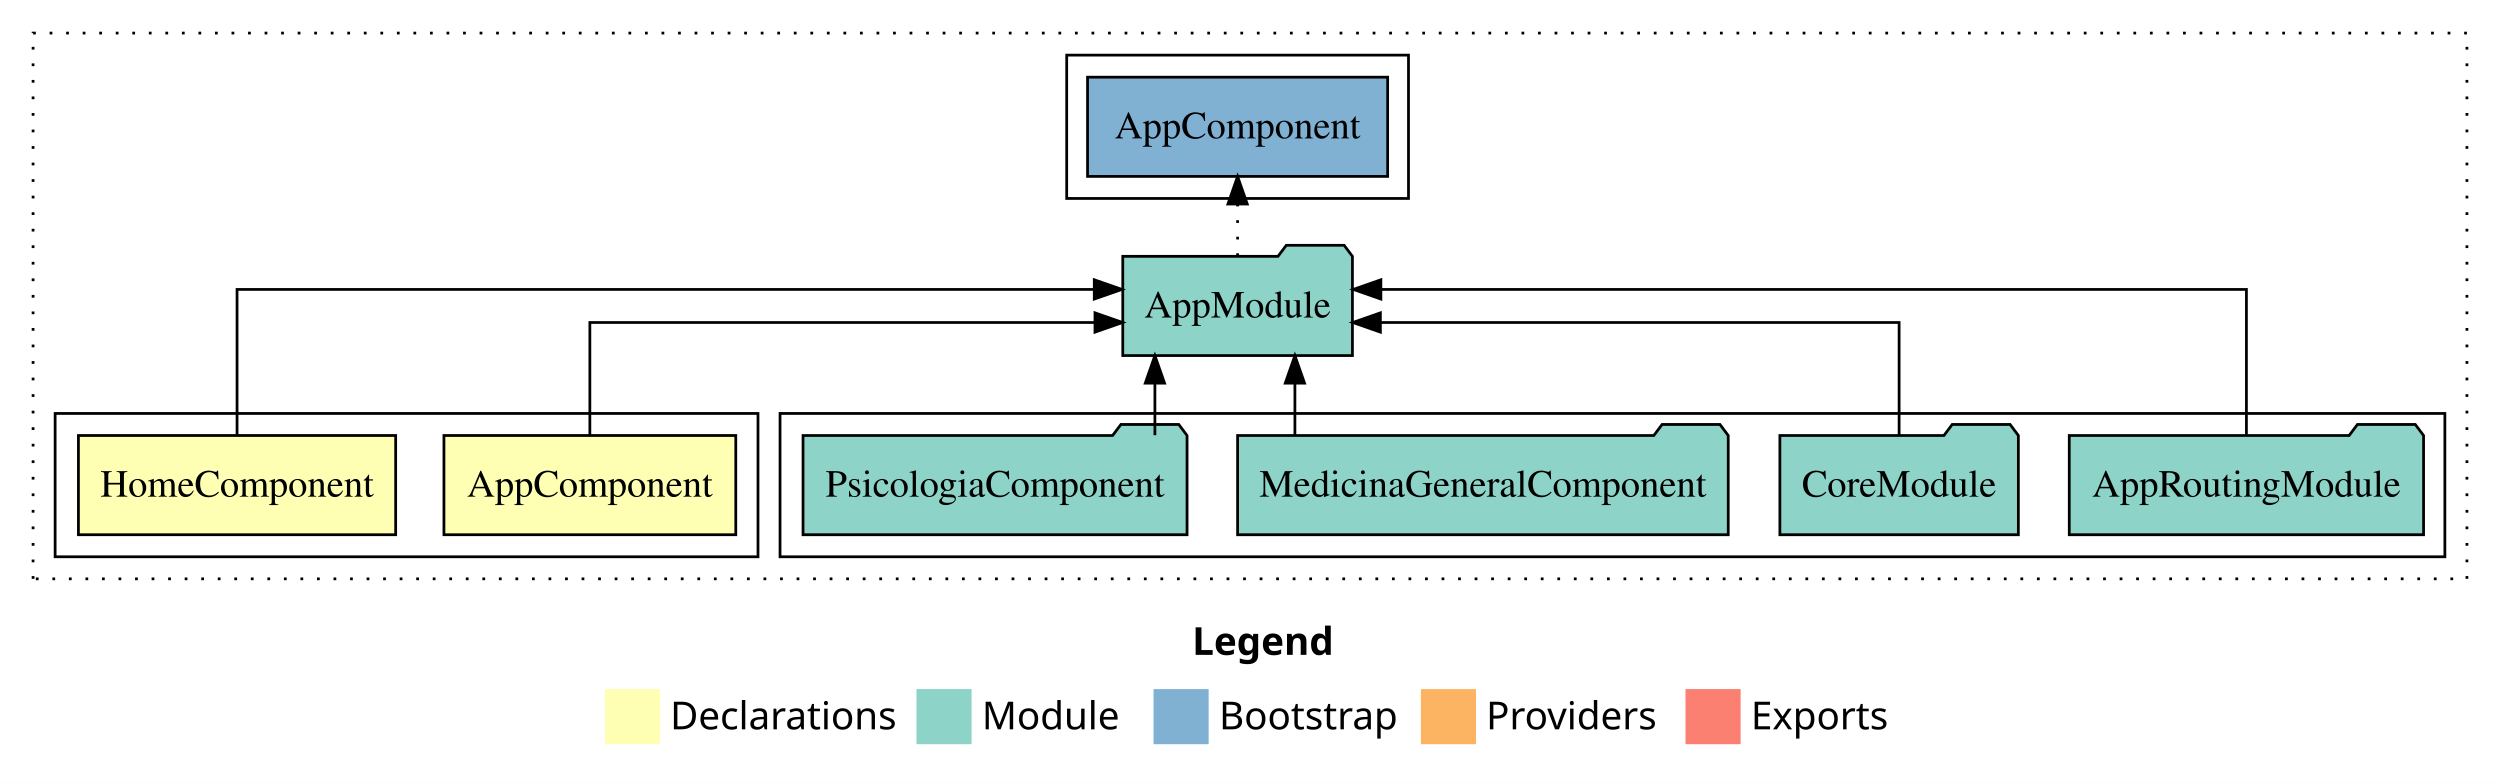
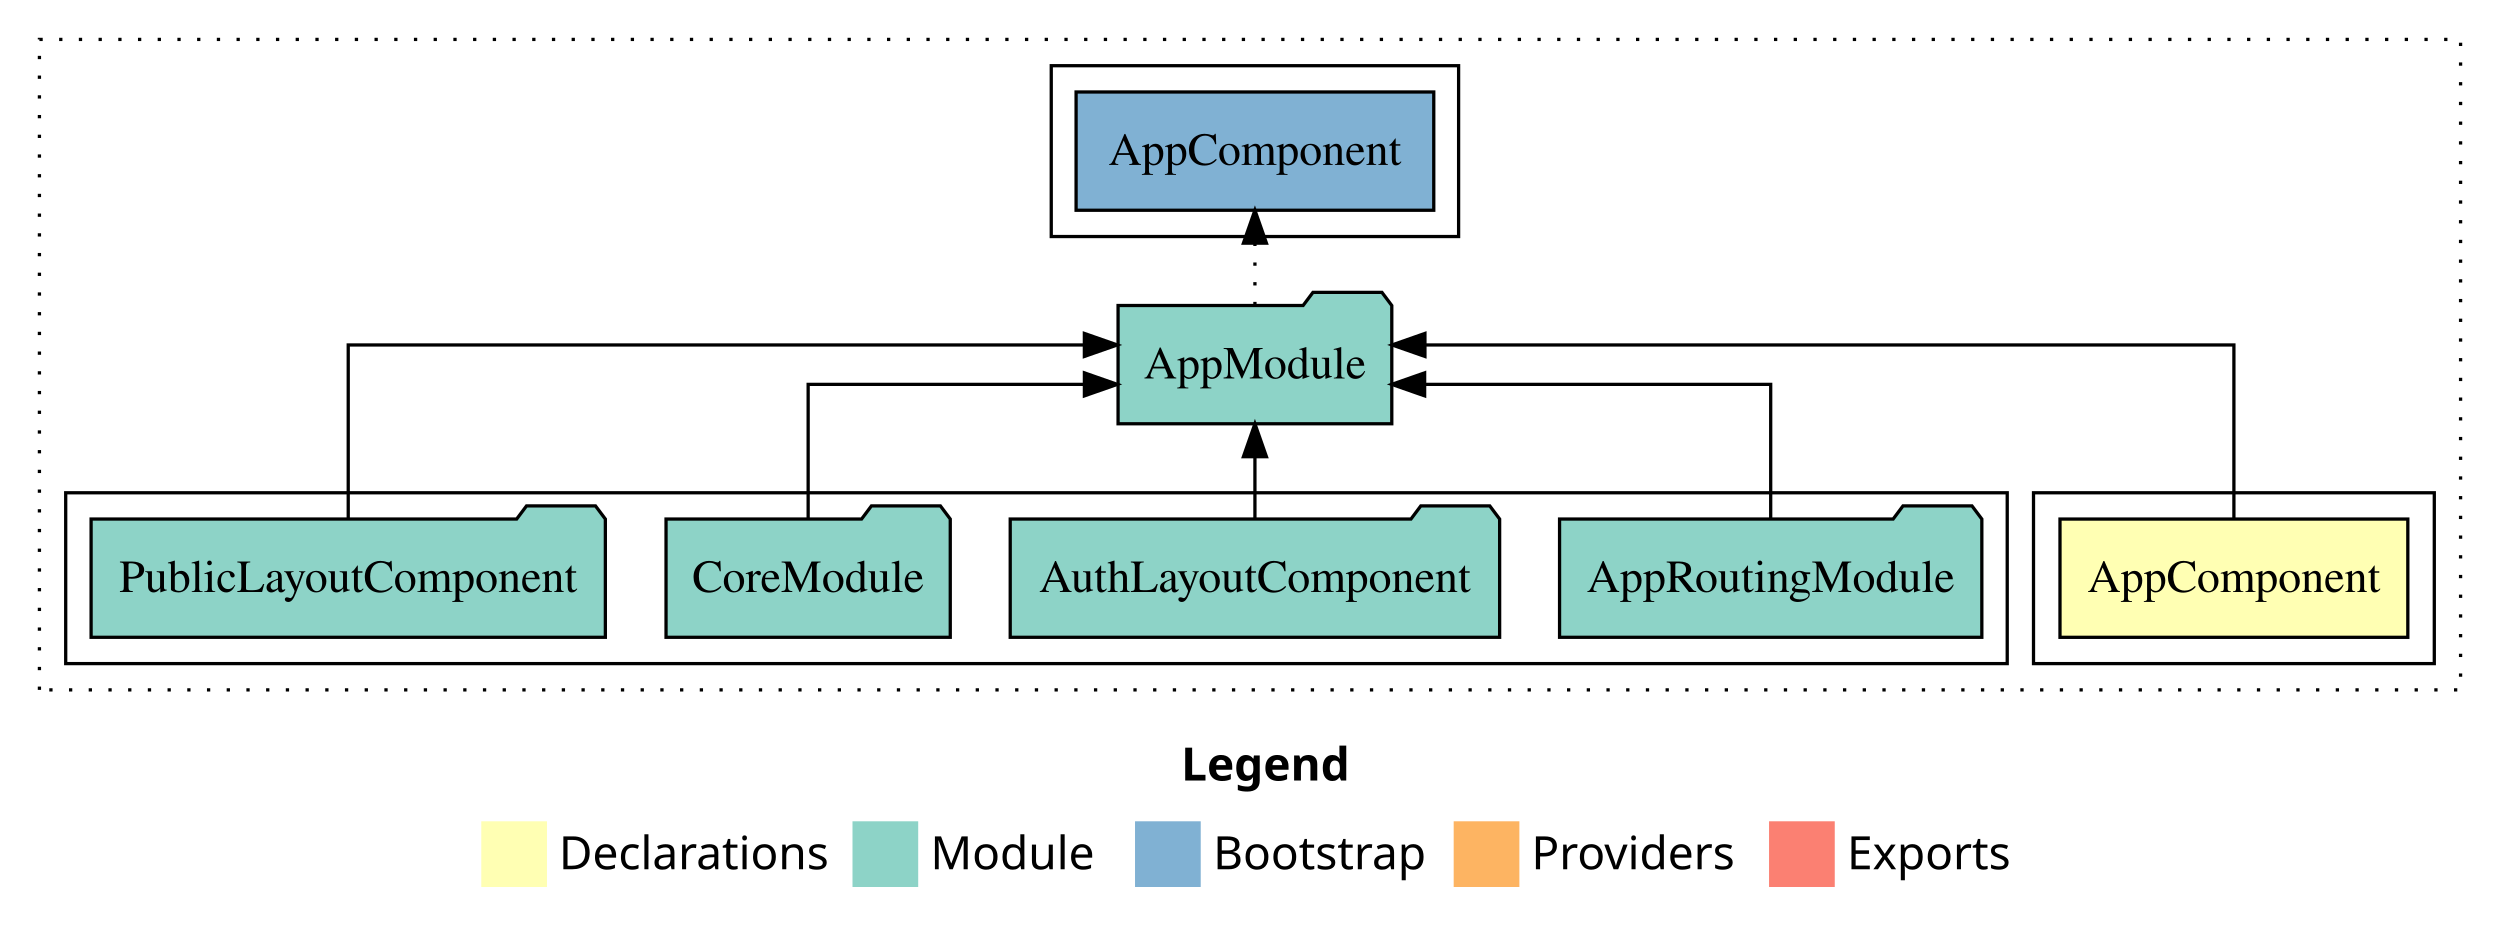
- <svg xmlns="http://www.w3.org/2000/svg" width="907pt" height="284pt" viewBox="0.00 0.00 907.00 284.00">
+ <svg xmlns="http://www.w3.org/2000/svg" width="761pt" height="284pt" viewBox="0.00 0.00 761.00 284.00">
  <g id="graph0" class="graph" transform="scale(1 1) rotate(0) translate(4 280)">
-     <polygon fill="white" stroke="transparent" points="-4,4 -4,-280 903,-280 903,4 -4,4" />
-     <text text-anchor="start" x="428.51" y="-42.4" font-family="Times-12" font-weight="bold" font-size="14.00">Legend</text>
-     <polygon fill="#ffffb3" stroke="transparent" points="215.5,-10 215.5,-30 235.5,-30 235.5,-10 215.5,-10" />
-     <text text-anchor="start" x="239.13" y="-15.4" font-family="Times-12" font-size="14.00">  Declarations</text>
-     <polygon fill="#8dd3c7" stroke="transparent" points="328.5,-10 328.5,-30 348.5,-30 348.5,-10 328.5,-10" />
-     <text text-anchor="start" x="352.23" y="-15.4" font-family="Times-12" font-size="14.00">  Module</text>
-     <polygon fill="#80b1d3" stroke="transparent" points="414.5,-10 414.5,-30 434.5,-30 434.5,-10 414.5,-10" />
-     <text text-anchor="start" x="438.28" y="-15.4" font-family="Times-12" font-size="14.00">  Bootstrap</text>
-     <polygon fill="#fdb462" stroke="transparent" points="511.5,-10 511.5,-30 531.5,-30 531.5,-10 511.5,-10" />
-     <text text-anchor="start" x="535.17" y="-15.4" font-family="Times-12" font-size="14.00">  Providers</text>
-     <polygon fill="#fb8072" stroke="transparent" points="607.5,-10 607.5,-30 627.5,-30 627.5,-10 607.5,-10" />
-     <text text-anchor="start" x="631.23" y="-15.4" font-family="Times-12" font-size="14.00">  Exports</text>
+     <polygon fill="white" stroke="transparent" points="-4,4 -4,-280 757,-280 757,4 -4,4" />
+     <text text-anchor="start" x="355.51" y="-42.4" font-family="Times-12" font-weight="bold" font-size="14.00">Legend</text>
+     <polygon fill="#ffffb3" stroke="transparent" points="142.5,-10 142.5,-30 162.5,-30 162.5,-10 142.5,-10" />
+     <text text-anchor="start" x="166.13" y="-15.4" font-family="Times-12" font-size="14.00">  Declarations</text>
+     <polygon fill="#8dd3c7" stroke="transparent" points="255.5,-10 255.5,-30 275.5,-30 275.5,-10 255.5,-10" />
+     <text text-anchor="start" x="279.23" y="-15.4" font-family="Times-12" font-size="14.00">  Module</text>
+     <polygon fill="#80b1d3" stroke="transparent" points="341.5,-10 341.5,-30 361.5,-30 361.5,-10 341.5,-10" />
+     <text text-anchor="start" x="365.28" y="-15.4" font-family="Times-12" font-size="14.00">  Bootstrap</text>
+     <polygon fill="#fdb462" stroke="transparent" points="438.5,-10 438.5,-30 458.5,-30 458.5,-10 438.5,-10" />
+     <text text-anchor="start" x="462.17" y="-15.4" font-family="Times-12" font-size="14.00">  Providers</text>
+     <polygon fill="#fb8072" stroke="transparent" points="534.5,-10 534.5,-30 554.5,-30 554.5,-10 534.5,-10" />
+     <text text-anchor="start" x="558.23" y="-15.4" font-family="Times-12" font-size="14.00">  Exports</text>
    <g id="clust1" class="cluster">
-       <polygon fill="none" stroke="black" stroke-dasharray="1,5" points="8,-70 8,-268 891,-268 891,-70 8,-70" />
+       <polygon fill="none" stroke="black" stroke-dasharray="1,5" points="8,-70 8,-268 745,-268 745,-70 8,-70" />
    </g>
-     <g id="clust5" class="cluster">
-       <polygon fill="none" stroke="black" points="279,-78 279,-130 883,-130 883,-78 279,-78" />
+     <g id="clust6" class="cluster">
+       <polygon fill="none" stroke="black" points="316,-208 316,-260 440,-260 440,-208 316,-208" />
    </g>
    <g id="clust2" class="cluster">
-       <polygon fill="none" stroke="black" points="16,-78 16,-130 271,-130 271,-78 16,-78" />
+       <polygon fill="none" stroke="black" points="615,-78 615,-130 737,-130 737,-78 615,-78" />
    </g>
-     <g id="clust7" class="cluster">
-       <polygon fill="none" stroke="black" points="383,-208 383,-260 507,-260 507,-208 383,-208" />
+     <g id="clust4" class="cluster">
+       <polygon fill="none" stroke="black" points="16,-78 16,-130 607,-130 607,-78 16,-78" />
    </g>
    <g id="node1" class="node">
-       <polygon fill="#ffffb3" stroke="black" points="262.94,-122 157.06,-122 157.06,-86 262.94,-86 262.94,-122" />
-       <text text-anchor="middle" x="210" y="-99.8" font-family="Times,serif" font-size="14.00">AppComponent</text>
+       <polygon fill="#ffffb3" stroke="black" points="728.94,-122 623.06,-122 623.06,-86 728.94,-86 728.94,-122" />
+       <text text-anchor="middle" x="676" y="-99.8" font-family="Times,serif" font-size="14.00">AppComponent</text>
+     </g>
+     <g id="node2" class="node">
+       <polygon fill="#8dd3c7" stroke="black" points="419.66,-187 416.66,-191 395.66,-191 392.66,-187 336.34,-187 336.34,-151 419.66,-151 419.66,-187" />
+       <text text-anchor="middle" x="378" y="-164.8" font-family="Times,serif" font-size="14.00">AppModule</text>
+     </g>
+     <g id="edge1" class="edge">
+       <path fill="none" stroke="black" d="M676,-122.28C676,-143.32 676,-175 676,-175 676,-175 429.75,-175 429.75,-175" />
+       <polygon fill="black" stroke="black" points="429.75,-171.5 419.75,-175 429.75,-178.5 429.75,-171.5" />
+     </g>
+     <g id="node7" class="node">
+       <polygon fill="#80b1d3" stroke="black" points="432.44,-252 323.56,-252 323.56,-216 432.44,-216 432.44,-252" />
+       <text text-anchor="middle" x="378" y="-229.8" font-family="Times,serif" font-size="14.00">AppComponent </text>
+     </g>
+     <g id="edge6" class="edge">
+       <path fill="none" stroke="black" stroke-dasharray="1,5" d="M378,-187.11C378,-187.11 378,-205.99 378,-205.99" />
+       <polygon fill="black" stroke="black" points="374.5,-205.99 378,-215.99 381.5,-205.99 374.5,-205.99" />
    </g>
    <g id="node3" class="node">
-       <polygon fill="#8dd3c7" stroke="black" points="486.66,-187 483.66,-191 462.66,-191 459.66,-187 403.34,-187 403.34,-151 486.66,-151 486.66,-187" />
-       <text text-anchor="middle" x="445" y="-164.8" font-family="Times,serif" font-size="14.00">AppModule</text>
-     </g>
-     <g id="edge1" class="edge">
-       <path fill="none" stroke="black" d="M210,-122.02C210,-139.37 210,-163 210,-163 210,-163 393.26,-163 393.26,-163" />
-       <polygon fill="black" stroke="black" points="393.26,-166.5 403.26,-163 393.26,-159.5 393.26,-166.5" />
-     </g>
-     <g id="node2" class="node">
-       <polygon fill="#ffffb3" stroke="black" points="139.55,-122 24.45,-122 24.45,-86 139.55,-86 139.55,-122" />
-       <text text-anchor="middle" x="82" y="-99.8" font-family="Times,serif" font-size="14.00">HomeComponent</text>
+       <polygon fill="#8dd3c7" stroke="black" points="599.27,-122 596.27,-126 575.27,-126 572.27,-122 470.73,-122 470.73,-86 599.27,-86 599.27,-122" />
+       <text text-anchor="middle" x="535" y="-99.8" font-family="Times,serif" font-size="14.00">AppRoutingModule</text>
    </g>
    <g id="edge2" class="edge">
-       <path fill="none" stroke="black" d="M82,-122.28C82,-143.32 82,-175 82,-175 82,-175 393,-175 393,-175" />
-       <polygon fill="black" stroke="black" points="393,-178.5 403,-175 393,-171.5 393,-178.5" />
-     </g>
-     <g id="node8" class="node">
-       <polygon fill="#80b1d3" stroke="black" points="499.44,-252 390.56,-252 390.56,-216 499.44,-216 499.44,-252" />
-       <text text-anchor="middle" x="445" y="-229.8" font-family="Times,serif" font-size="14.00">AppComponent </text>
-     </g>
-     <g id="edge7" class="edge">
-       <path fill="none" stroke="black" stroke-dasharray="1,5" d="M445,-187.11C445,-187.11 445,-205.99 445,-205.99" />
-       <polygon fill="black" stroke="black" points="441.5,-205.99 445,-215.99 448.5,-205.99 441.5,-205.99" />
+       <path fill="none" stroke="black" d="M535,-122.02C535,-139.37 535,-163 535,-163 535,-163 429.66,-163 429.66,-163" />
+       <polygon fill="black" stroke="black" points="429.66,-159.5 419.66,-163 429.66,-166.5 429.66,-159.5" />
    </g>
    <g id="node4" class="node">
-       <polygon fill="#8dd3c7" stroke="black" points="875.27,-122 872.27,-126 851.27,-126 848.27,-122 746.73,-122 746.73,-86 875.27,-86 875.27,-122" />
-       <text text-anchor="middle" x="811" y="-99.8" font-family="Times,serif" font-size="14.00">AppRoutingModule</text>
+       <polygon fill="#8dd3c7" stroke="black" points="452.49,-122 449.49,-126 428.49,-126 425.49,-122 303.51,-122 303.51,-86 452.49,-86 452.49,-122" />
+       <text text-anchor="middle" x="378" y="-99.8" font-family="Times,serif" font-size="14.00">AuthLayoutComponent</text>
    </g>
    <g id="edge3" class="edge">
-       <path fill="none" stroke="black" d="M811,-122.28C811,-143.32 811,-175 811,-175 811,-175 496.98,-175 496.98,-175" />
-       <polygon fill="black" stroke="black" points="496.98,-171.5 486.98,-175 496.98,-178.5 496.98,-171.5" />
+       <path fill="none" stroke="black" d="M378,-122.11C378,-122.11 378,-140.99 378,-140.99" />
+       <polygon fill="black" stroke="black" points="374.5,-140.99 378,-150.99 381.5,-140.99 374.5,-140.99" />
    </g>
    <g id="node5" class="node">
-       <polygon fill="#8dd3c7" stroke="black" points="728.26,-122 725.26,-126 704.26,-126 701.26,-122 641.74,-122 641.74,-86 728.26,-86 728.26,-122" />
-       <text text-anchor="middle" x="685" y="-99.8" font-family="Times,serif" font-size="14.00">CoreModule</text>
+       <polygon fill="#8dd3c7" stroke="black" points="285.26,-122 282.26,-126 261.26,-126 258.26,-122 198.74,-122 198.74,-86 285.26,-86 285.26,-122" />
+       <text text-anchor="middle" x="242" y="-99.8" font-family="Times,serif" font-size="14.00">CoreModule</text>
    </g>
    <g id="edge4" class="edge">
-       <path fill="none" stroke="black" d="M685,-122.02C685,-139.37 685,-163 685,-163 685,-163 496.8,-163 496.8,-163" />
-       <polygon fill="black" stroke="black" points="496.8,-159.5 486.8,-163 496.8,-166.5 496.8,-159.5" />
+       <path fill="none" stroke="black" d="M242,-122.02C242,-139.37 242,-163 242,-163 242,-163 326.09,-163 326.09,-163" />
+       <polygon fill="black" stroke="black" points="326.09,-166.5 336.09,-163 326.09,-159.5 326.09,-166.5" />
    </g>
    <g id="node6" class="node">
-       <polygon fill="#8dd3c7" stroke="black" points="623,-122 620,-126 599,-126 596,-122 445,-122 445,-86 623,-86 623,-122" />
-       <text text-anchor="middle" x="534" y="-99.8" font-family="Times,serif" font-size="14.00">MedicinaGeneralComponent</text>
+       <polygon fill="#8dd3c7" stroke="black" points="180.27,-122 177.27,-126 156.27,-126 153.27,-122 23.73,-122 23.73,-86 180.27,-86 180.27,-122" />
+       <text text-anchor="middle" x="102" y="-99.8" font-family="Times,serif" font-size="14.00">PublicLayoutComponent</text>
    </g>
    <g id="edge5" class="edge">
-       <path fill="none" stroke="black" d="M465.79,-122.11C465.79,-122.11 465.79,-140.99 465.79,-140.99" />
-       <polygon fill="black" stroke="black" points="462.29,-140.99 465.79,-150.99 469.29,-140.99 462.29,-140.99" />
-     </g>
-     <g id="node7" class="node">
-       <polygon fill="#8dd3c7" stroke="black" points="426.66,-122 423.66,-126 402.66,-126 399.66,-122 287.34,-122 287.34,-86 426.66,-86 426.66,-122" />
-       <text text-anchor="middle" x="357" y="-99.8" font-family="Times,serif" font-size="14.00">PsicologiaComponent</text>
-     </g>
-     <g id="edge6" class="edge">
-       <path fill="none" stroke="black" d="M415,-122.11C415,-122.11 415,-140.99 415,-140.99" />
-       <polygon fill="black" stroke="black" points="411.5,-140.99 415,-150.99 418.5,-140.99 411.5,-140.99" />
+       <path fill="none" stroke="black" d="M102,-122.28C102,-143.32 102,-175 102,-175 102,-175 326.08,-175 326.08,-175" />
+       <polygon fill="black" stroke="black" points="326.08,-178.5 336.08,-175 326.08,-171.5 326.08,-178.5" />
    </g>
  </g>
</svg>
